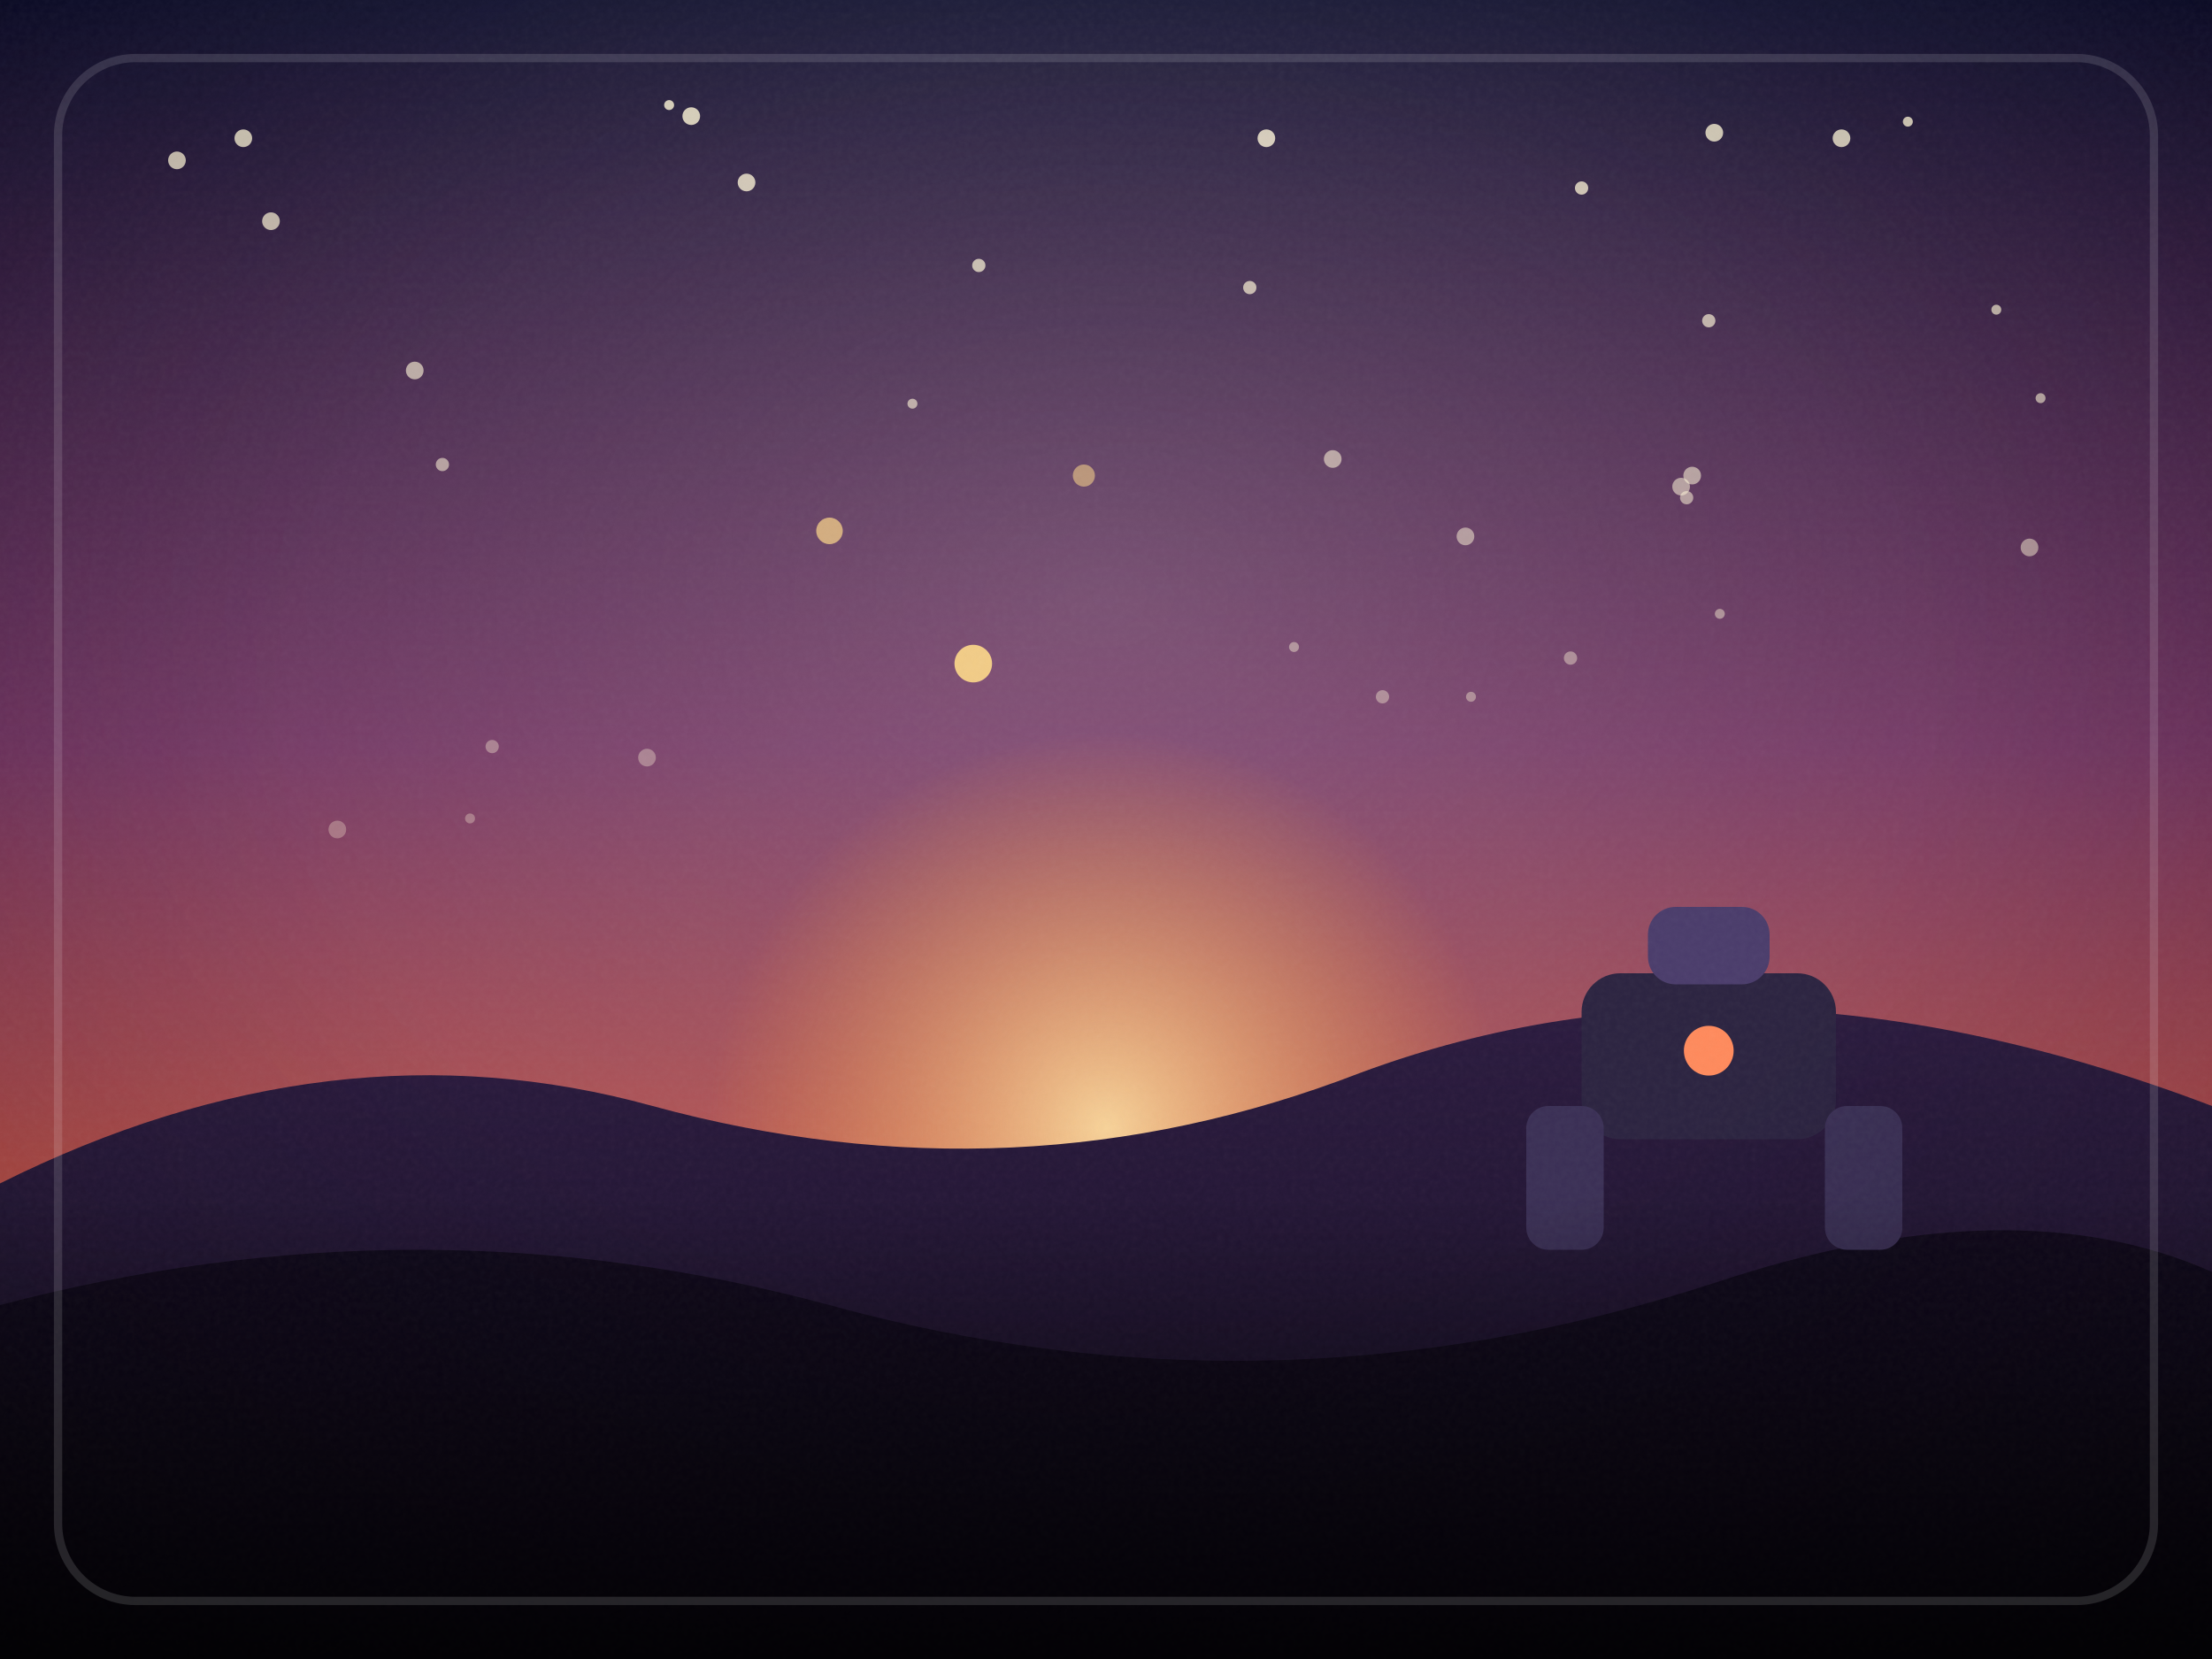
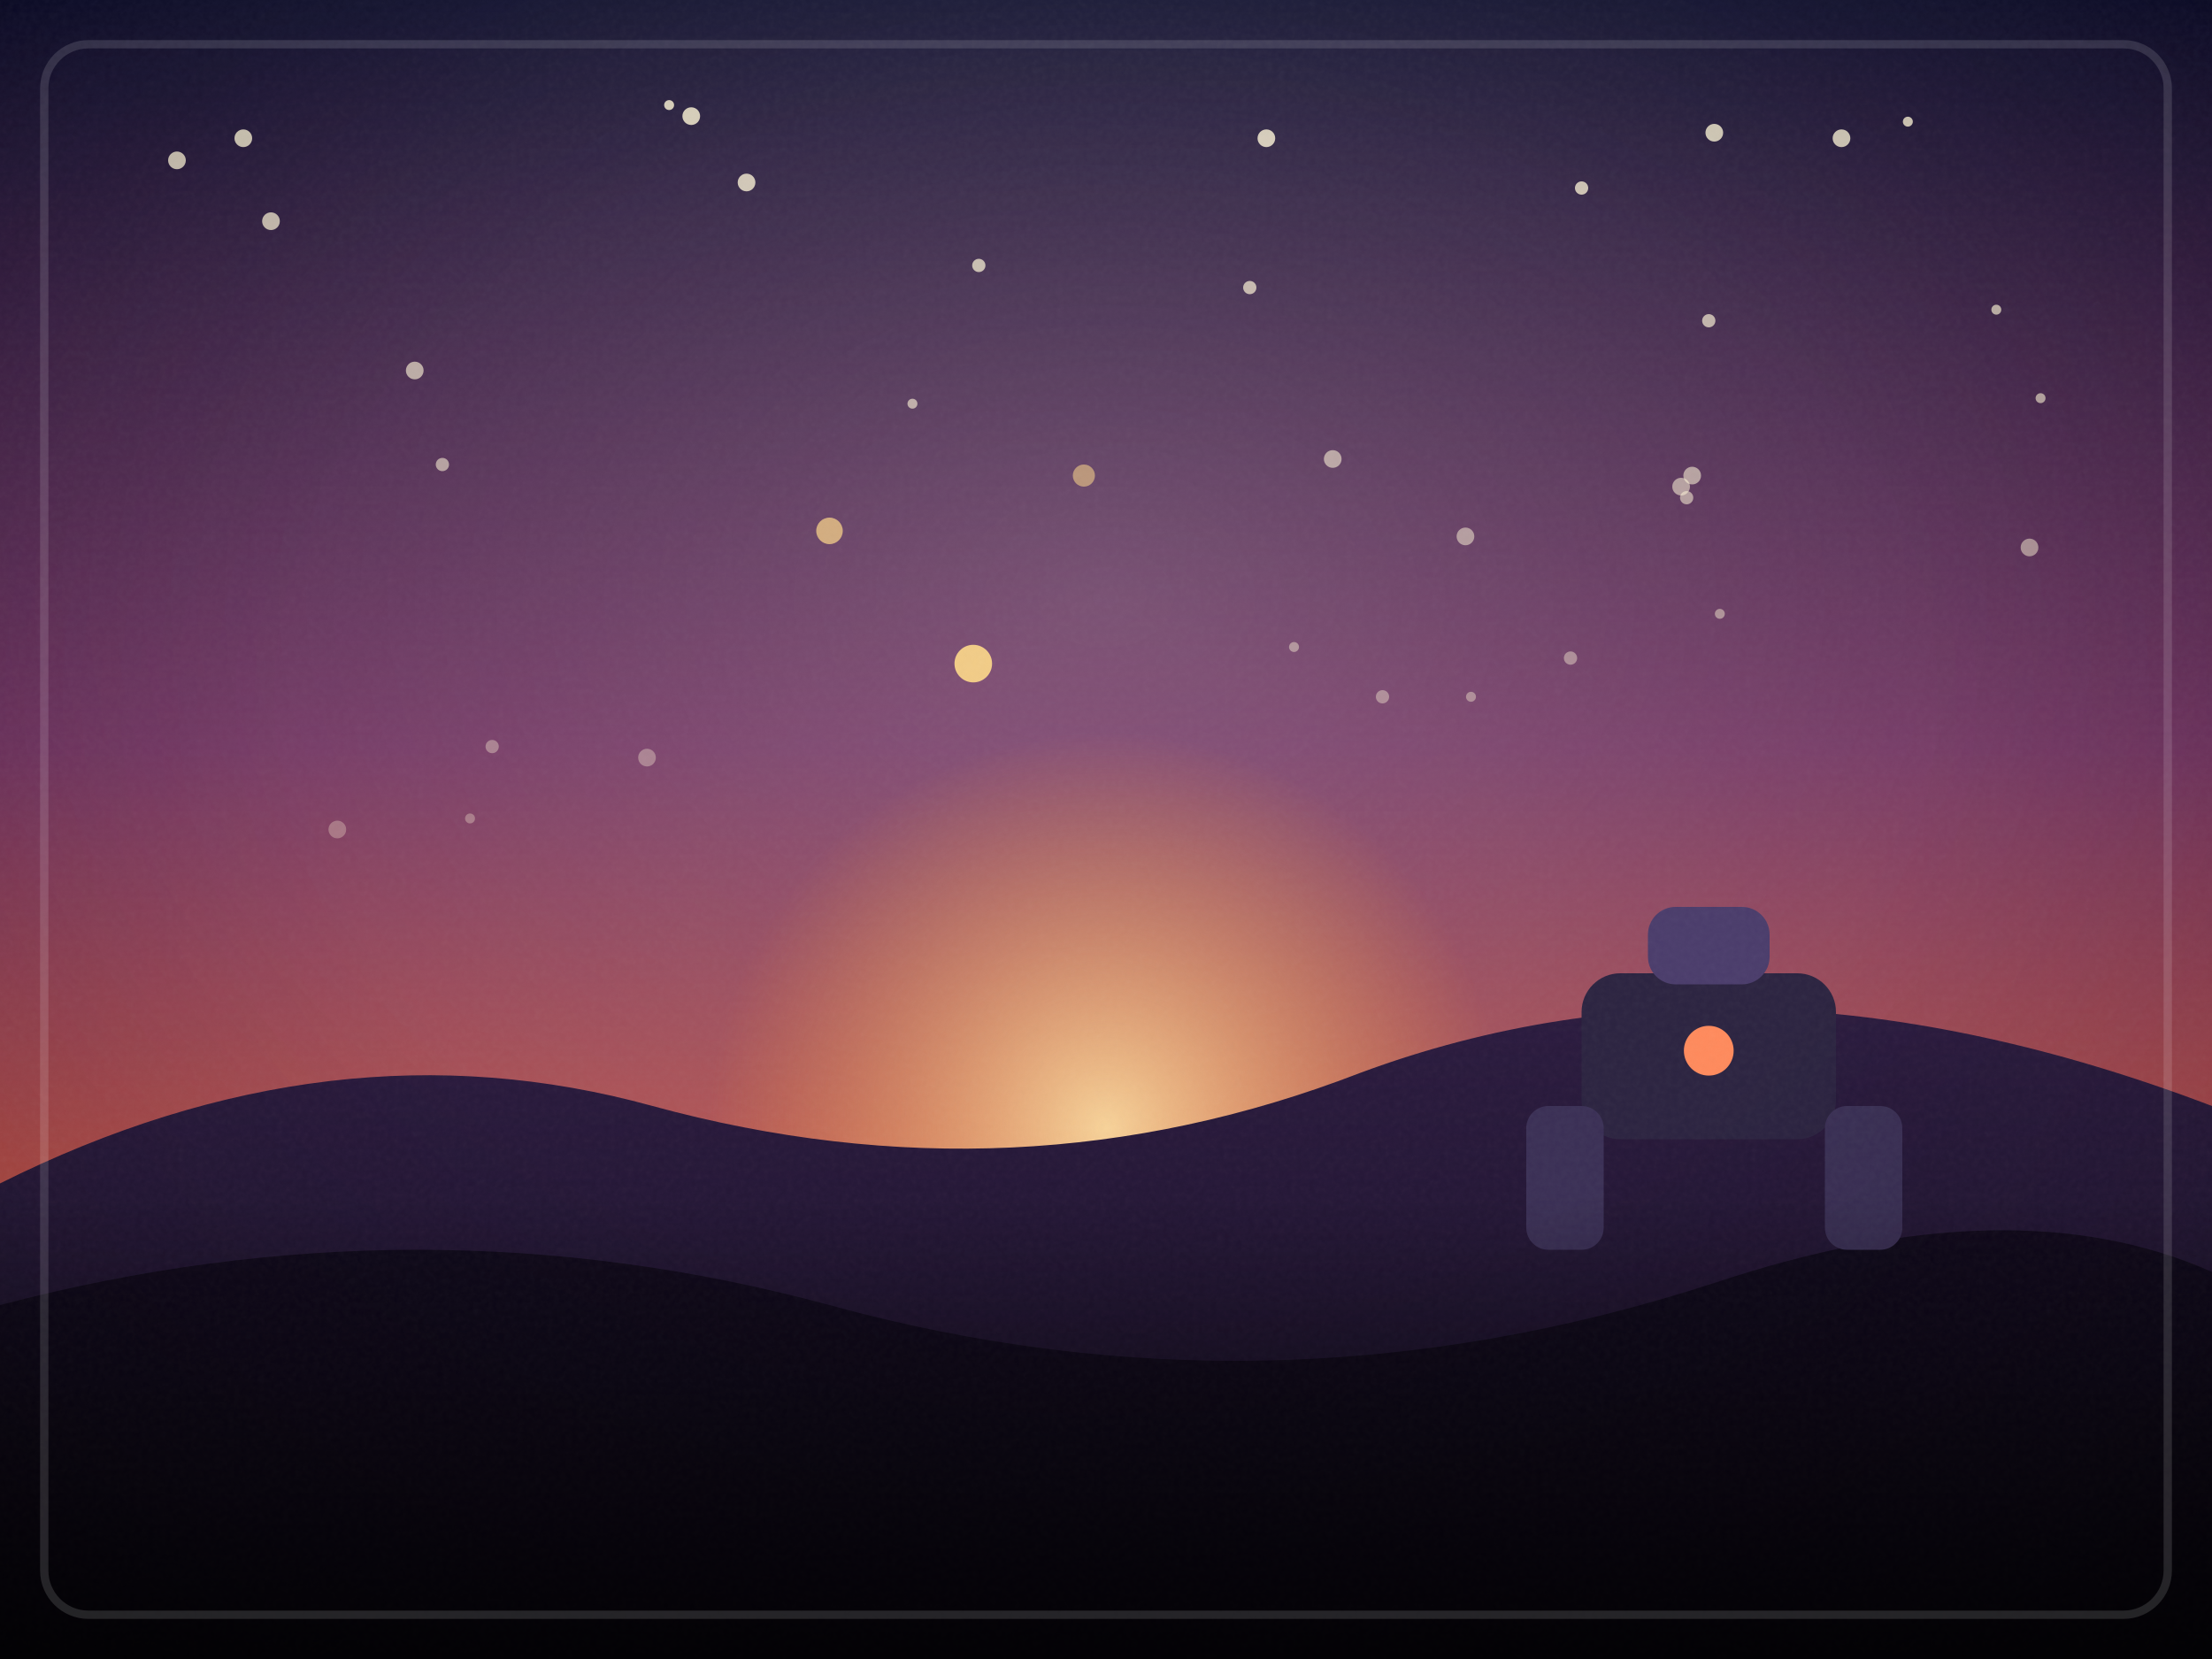
<svg xmlns="http://www.w3.org/2000/svg" viewBox="0 0 400 300" role="img" aria-label="黎明倒计时 封面">
  <defs>
    <linearGradient id="bg" x1="0" y1="0" x2="0" y2="1">
      <stop offset="0" stop-color="#0B0B2A" />
      <stop offset="0.45" stop-color="#6B2C5A" />
      <stop offset="0.78" stop-color="#C4523F" />
      <stop offset="1" stop-color="#F2913D" />
    </linearGradient>
    <radialGradient id="gl" cx="0.5" cy="0.36" r="0.62">
      <stop offset="0" stop-color="#fff" stop-opacity="0.2" />
      <stop offset="1" stop-color="#fff" stop-opacity="0" />
    </radialGradient>
    <radialGradient id="vg" cx="0.5" cy="0.42" r="0.8">
      <stop offset="0.45" stop-color="#000" stop-opacity="0" />
      <stop offset="0.78" stop-color="#000" stop-opacity="0.12" />
      <stop offset="1" stop-color="#000" stop-opacity="0.4" />
    </radialGradient>
    <linearGradient id="sc" x1="0" y1="0" x2="0" y2="1">
      <stop offset="0" stop-color="#000" stop-opacity="0" />
      <stop offset="0.45" stop-color="#000" stop-opacity="0.34" />
      <stop offset="1" stop-color="#000" stop-opacity="0.8" />
    </linearGradient>
    <filter id="nz" x="0" y="0" width="100%" height="100%">
      <feTurbulence type="fractalNoise" baseFrequency="0.9" numOctaves="3" stitchTiles="stitch" />
      <feColorMatrix type="saturate" values="0" />
    </filter>
    <linearGradient id="sky" x1="0" y1="0" x2="0" y2="1">
      <stop offset="0" stop-color="#0B0B2A" />
      <stop offset="0.42" stop-color="#3A2160" />
      <stop offset="0.72" stop-color="#A8425C" />
      <stop offset="1" stop-color="#F2913D" />
    </linearGradient>
    <radialGradient id="dawn" cx="0.5" cy="0.5" r="0.5">
      <stop offset="0" stop-color="#FFE0A0" stop-opacity="0.9" />
      <stop offset="1" stop-color="#FF9A3C" stop-opacity="0" />
    </radialGradient>
    <linearGradient id="hill" x1="0" y1="0" x2="0" y2="1">
      <stop offset="0" stop-color="#2A1A3E" />
      <stop offset="1" stop-color="#150C22" />
    </linearGradient>
  </defs>
  <rect width="400" height="300" fill="url(#bg)" />
  <rect width="400" height="300" fill="url(#gl)" />
  <circle cx="177" cy="48" r="1.2" fill="#FFF6D8" opacity="0.71" />
  <circle cx="345" cy="22" r="0.9" fill="#FFF6D8" opacity="0.81" />
  <circle cx="286" cy="34" r="1.2" fill="#FFF6D8" opacity="0.76" />
  <circle cx="310" cy="24" r="1.6" fill="#FFF6D8" opacity="0.80" />
  <circle cx="121" cy="19" r="0.9" fill="#FFF6D8" opacity="0.82" />
  <circle cx="234" cy="117" r="0.9" fill="#FFF6D8" opacity="0.43" />
  <circle cx="135" cy="33" r="1.6" fill="#FFF6D8" opacity="0.77" />
  <circle cx="229" cy="25" r="1.6" fill="#FFF6D8" opacity="0.80" />
  <circle cx="75" cy="67" r="1.6" fill="#FFF6D8" opacity="0.63" />
  <circle cx="333" cy="25" r="1.6" fill="#FFF6D8" opacity="0.80" />
  <circle cx="311" cy="111" r="0.9" fill="#FFF6D8" opacity="0.46" />
  <circle cx="125" cy="21" r="1.6" fill="#FFF6D8" opacity="0.82" />
  <circle cx="80" cy="84" r="1.2" fill="#FFF6D8" opacity="0.56" />
  <circle cx="85" cy="148" r="0.9" fill="#FFF6D8" opacity="0.31" />
  <circle cx="304" cy="88" r="1.6" fill="#FFF6D8" opacity="0.55" />
  <circle cx="361" cy="56" r="0.9" fill="#FFF6D8" opacity="0.68" />
  <circle cx="309" cy="58" r="1.2" fill="#FFF6D8" opacity="0.67" />
  <circle cx="61" cy="150" r="1.6" fill="#FFF6D8" opacity="0.30" />
  <circle cx="44" cy="25" r="1.6" fill="#FFF6D8" opacity="0.80" />
  <circle cx="117" cy="137" r="1.6" fill="#FFF6D8" opacity="0.35" />
  <circle cx="284" cy="119" r="1.2" fill="#FFF6D8" opacity="0.42" />
  <circle cx="250" cy="126" r="1.2" fill="#FFF6D8" opacity="0.40" />
  <circle cx="165" cy="73" r="0.9" fill="#FFF6D8" opacity="0.61" />
  <circle cx="369" cy="72" r="0.9" fill="#FFF6D8" opacity="0.61" />
  <circle cx="306" cy="86" r="1.6" fill="#FFF6D8" opacity="0.56" />
  <circle cx="265" cy="97" r="1.6" fill="#FFF6D8" opacity="0.51" />
  <circle cx="241" cy="83" r="1.6" fill="#FFF6D8" opacity="0.57" />
  <circle cx="49" cy="40" r="1.6" fill="#FFF6D8" opacity="0.74" />
  <circle cx="226" cy="52" r="1.2" fill="#FFF6D8" opacity="0.69" />
  <circle cx="89" cy="135" r="1.2" fill="#FFF6D8" opacity="0.36" />
  <circle cx="32" cy="29" r="1.6" fill="#FFF6D8" opacity="0.78" />
  <circle cx="305" cy="90" r="1.2" fill="#FFF6D8" opacity="0.54" />
  <circle cx="367" cy="99" r="1.6" fill="#FFF6D8" opacity="0.50" />
  <circle cx="266" cy="126" r="0.9" fill="#FFF6D8" opacity="0.40" />
  <circle cx="200" cy="204" r="72" fill="url(#dawn)" />
  <path d="M0 214 q60 -30 118 -14 q66 18 128 -6 q70 -26 154 6 v100 h-400 z" fill="url(#hill)" />
  <path d="M0 236 q76 -20 150 0 q80 22 160 -4 q54 -18 90 -2 v70 h-400 z" fill="#0D0718" opacity="0.9" />
  <g filter="url(#sh)">
    <rect x="286" y="176" width="46" height="30" rx="7" fill="#2B2340" />
    <rect x="276" y="200" width="14" height="26" rx="4" fill="#3A2F55" />
    <rect x="330" y="200" width="14" height="26" rx="4" fill="#3A2F55" />
    <rect x="298" y="164" width="22" height="14" rx="5" fill="#4A3C6B" />
    <circle cx="309" cy="190" r="4.5" fill="#FF8A5C" />
  </g>
  <g fill="#FFD98A">
    <circle cx="176" cy="120" r="3.4" opacity="0.9" />
    <circle cx="150" cy="96" r="2.4" opacity="0.7" />
    <circle cx="196" cy="86" r="2" opacity="0.55" />
  </g>
  <rect width="400" height="300" fill="url(#vg)" />
  <rect width="400" height="300" filter="url(#nz)" opacity="0.05" style="mix-blend-mode:normal" />
  <rect y="216" width="400" height="84" fill="url(#sc)" />
-   <rect x="10.5" y="10.5" width="379" height="279" rx="14" fill="none" stroke="#fff" stroke-opacity="0.13" stroke-width="1.5" />
+   <rect x="8" y="8" width="384" height="284" rx="8" fill="none" stroke="#fff" stroke-opacity="0.13" stroke-width="1.5" />
</svg>
